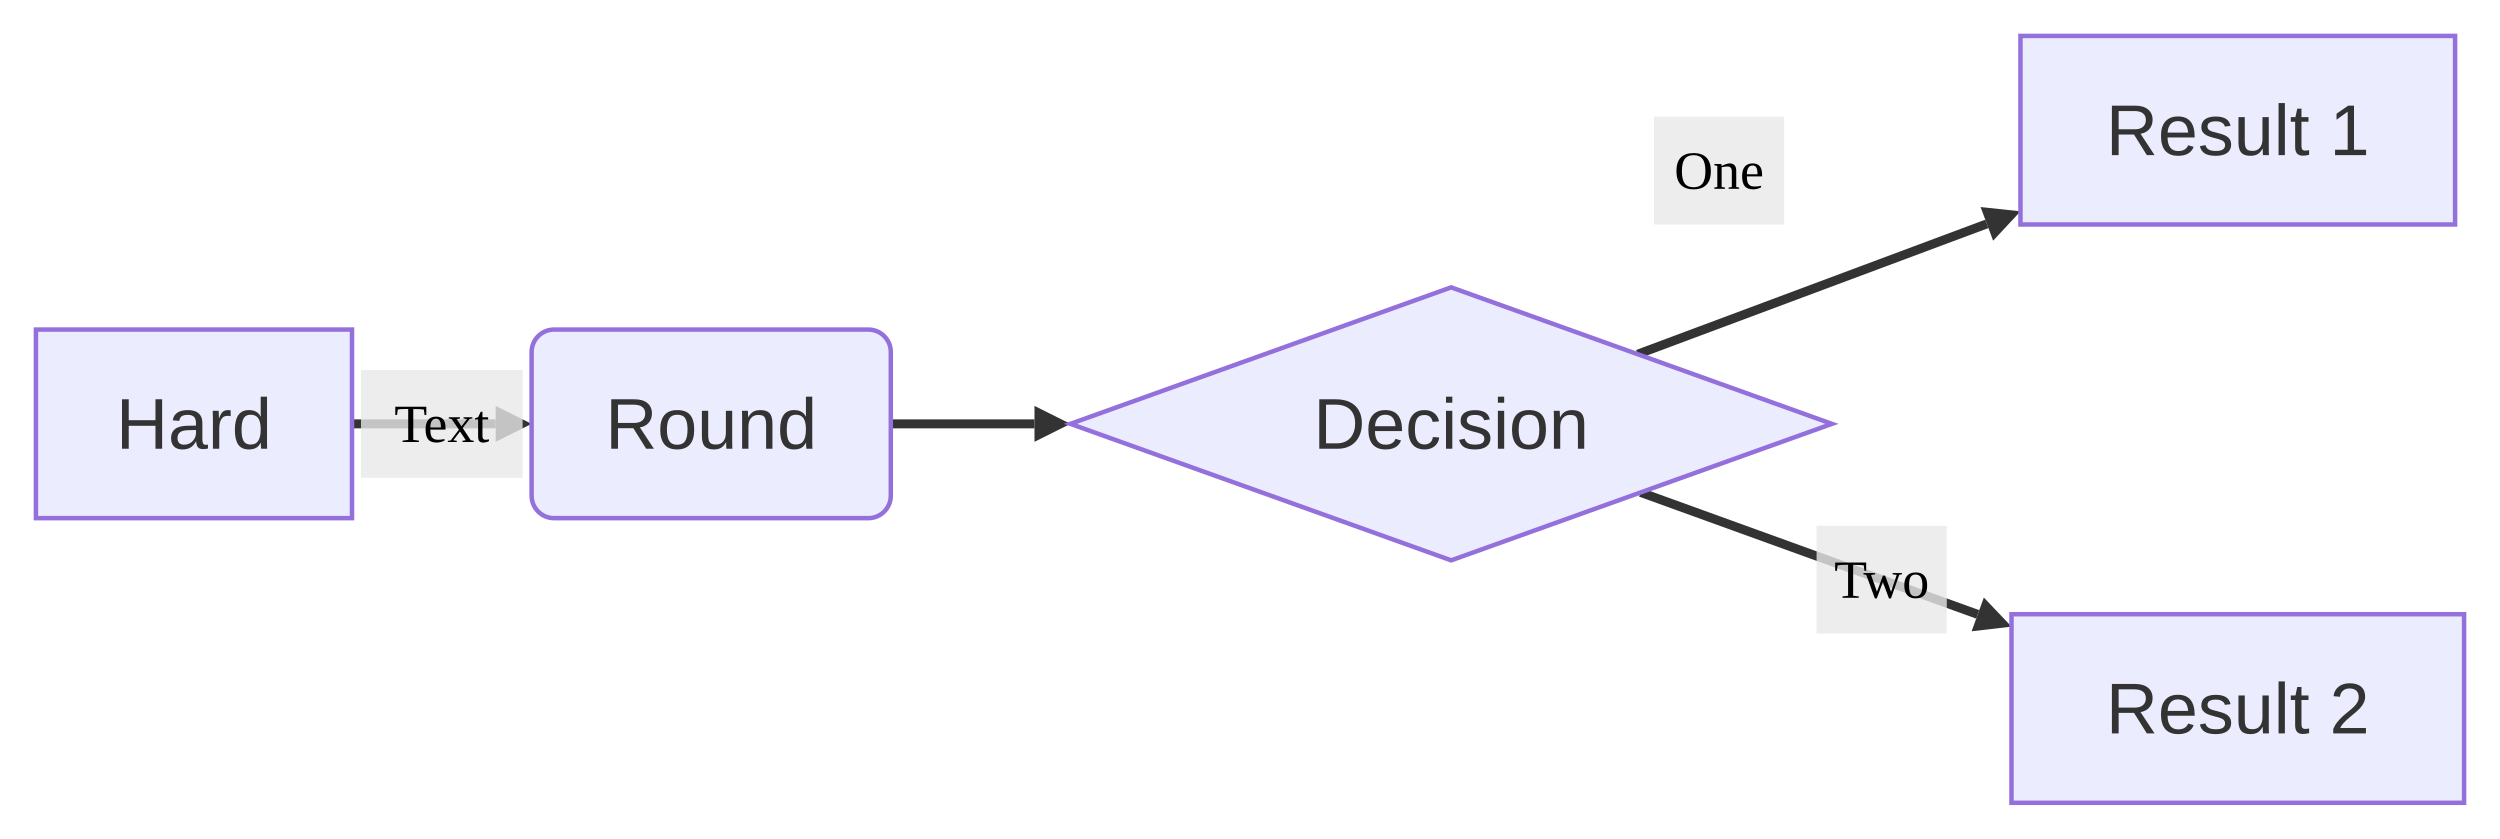
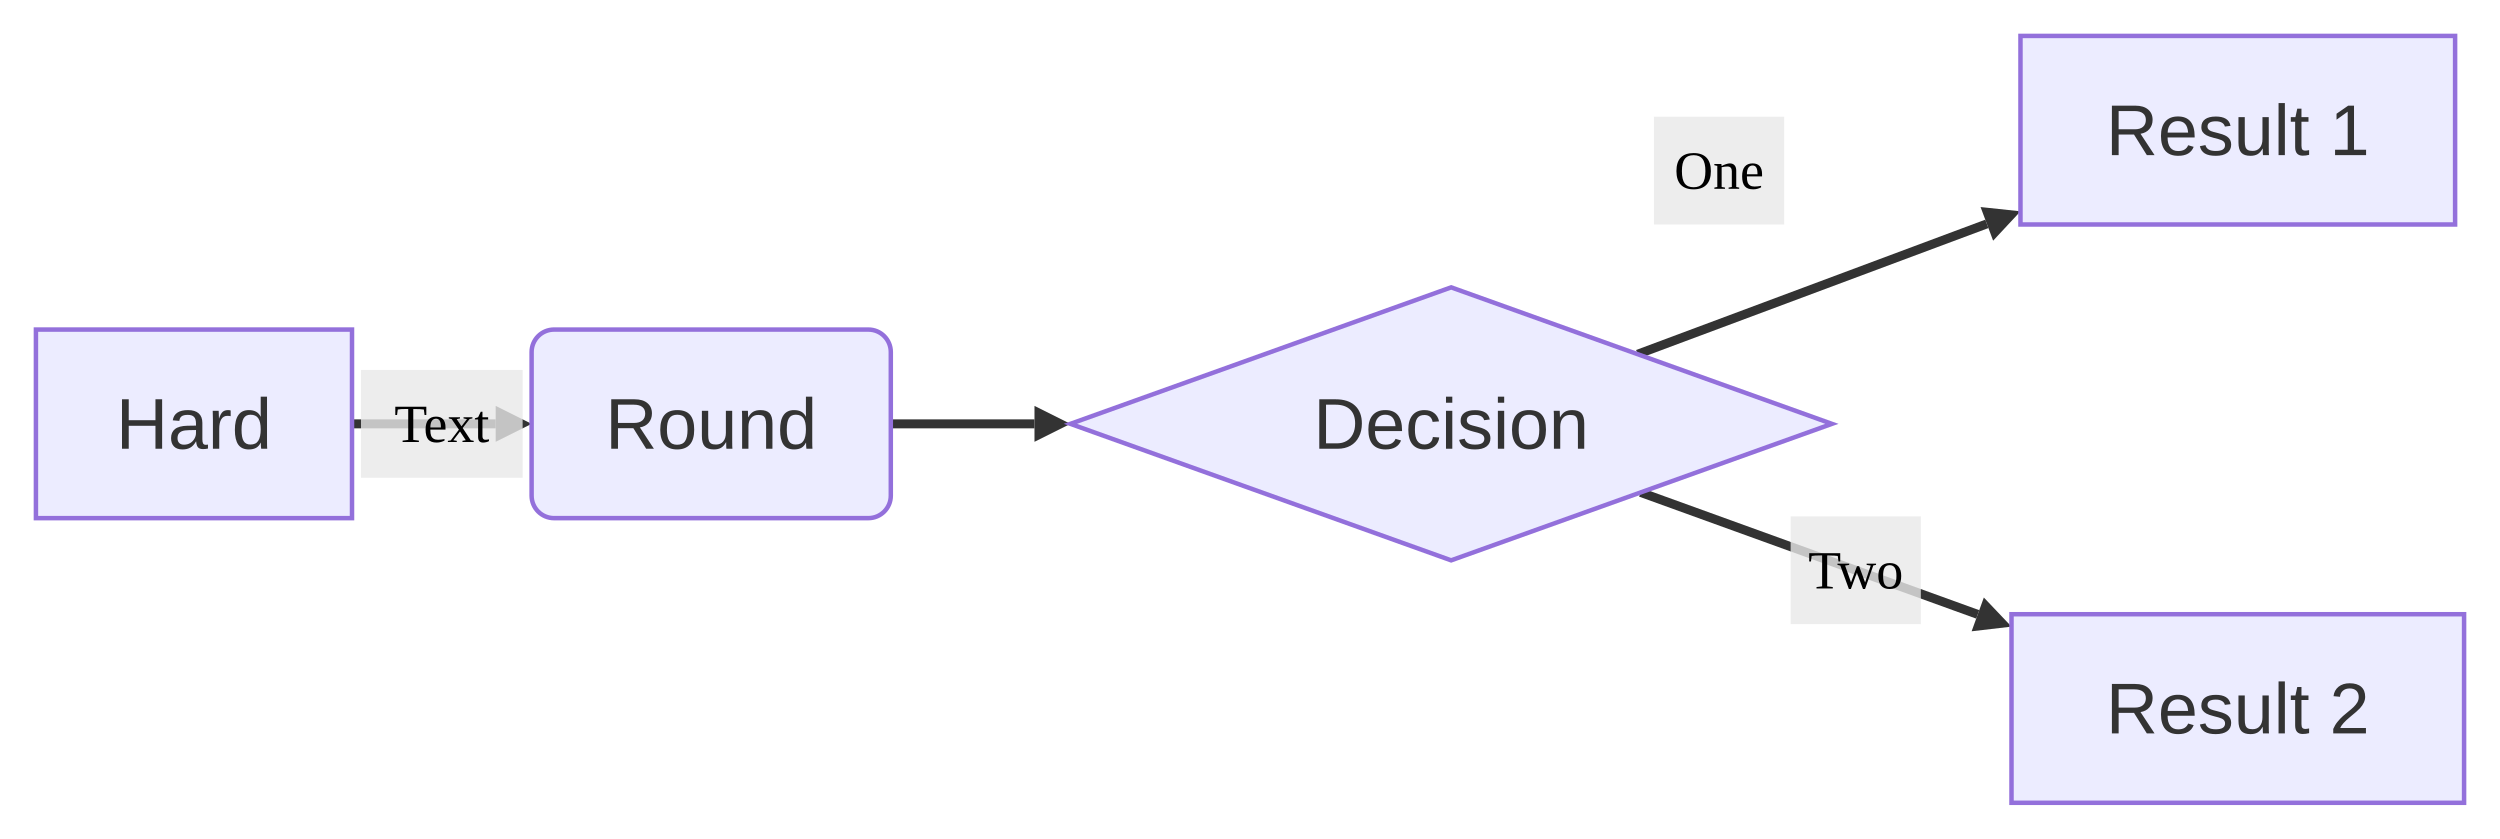
<svg xmlns="http://www.w3.org/2000/svg" viewBox="-8.0 -8.0 556.8 186.8" width="556.8" height="186.8" style="background-color: white">
  <defs>
    <marker id="arrow" viewBox="0 0 10 10" markerWidth="8" markerHeight="8" refX="0" refY="5" orient="auto" markerUnits="userSpaceOnUse">
      <path d="M 0 0 L 10 5 L 0 10 z" fill="#333333" />
    </marker>
    <marker id="circle-end" viewBox="0 0 10 10" markerWidth="8" markerHeight="8" refX="5" refY="5" orient="auto" markerUnits="userSpaceOnUse">
      <circle cx="5" cy="5" r="5" fill="#333333" />
    </marker>
    <marker id="cross-end" viewBox="0 0 11 11" markerWidth="8" markerHeight="8" refX="5.5" refY="5.5" orient="auto" markerUnits="userSpaceOnUse">
      <path d="M 1,1 l 9,9 M 10,1 l -9,9" stroke="#333333" stroke-width="2" />
    </marker>
    <marker id="arrow-reverse" viewBox="0 0 10 10" markerWidth="8" markerHeight="8" refX="0" refY="5" orient="auto-start-reverse" markerUnits="userSpaceOnUse">
      <path d="M 0 0 L 10 5 L 0 10 z" fill="#333333" />
    </marker>
  </defs>
  <style>.node rect, .node polygon, .node circle, .node &gt; path, .node line { fill: #ECECFF; stroke: #9370DB; stroke-width: 1; }
.node text { fill: #333333; font-family: "trebuchet ms", verdana, arial, sans-serif, "Apple Color Emoji", "Segoe UI Emoji", "Noto Color Emoji", "Twemoji Mozilla"; font-size: 16px; }
.edge path { fill: none; stroke: #333333; }
.edge text { fill: #333333; font-family: "trebuchet ms", verdana, arial, sans-serif, "Apple Color Emoji", "Segoe UI Emoji", "Noto Color Emoji", "Twemoji Mozilla"; font-size: 12px; }
.subgraph rect { fill: #ffffde; stroke: #aaaa33; stroke-width: 1; opacity: 0.5; }
.subgraph text { fill: #333333; font-family: "trebuchet ms", verdana, arial, sans-serif, "Apple Color Emoji", "Segoe UI Emoji", "Noto Color Emoji", "Twemoji Mozilla"; font-size: 12px; font-weight: bold; }
</style>
  <g class="edge" data-edge-source="A" data-edge-target="B">
    <path d="M70.4,86.4 L102.4,86.4" stroke-width="2" marker-end="url(#arrow)" />
  </g>
  <g class="edge" data-edge-source="B" data-edge-target="C">
    <path d="M190.4,86.4 L222.4,86.4" stroke-width="2" marker-end="url(#arrow)" />
  </g>
  <g class="edge" data-edge-source="C" data-edge-target="D">
    <path d="M356.74,70.89 L434.51,41.86" stroke-width="2" marker-end="url(#arrow)" />
  </g>
  <g class="edge" data-edge-source="C" data-edge-target="E">
    <path d="M357.4,101.67 L432.48,128.84" stroke-width="2" marker-end="url(#arrow)" />
  </g>
  <g class="node" data-node-id="A">
    <rect x="0.0" y="65.4" width="70.4" height="42.0" />
    <text text-anchor="middle" dominant-baseline="central" font-family="&quot;trebuchet ms&quot;, verdana, arial, sans-serif, &quot;Apple Color Emoji&quot;, &quot;Segoe UI Emoji&quot;, &quot;Noto Color Emoji&quot;, &quot;Twemoji Mozilla&quot;" x="35.2" y="86.4">Hard</text>
  </g>
  <g class="node" data-node-id="B">
    <rect x="110.4" y="65.4" width="80.0" height="42.0" rx="5" ry="5" />
    <text text-anchor="middle" dominant-baseline="central" font-family="&quot;trebuchet ms&quot;, verdana, arial, sans-serif, &quot;Apple Color Emoji&quot;, &quot;Segoe UI Emoji&quot;, &quot;Noto Color Emoji&quot;, &quot;Twemoji Mozilla&quot;" x="150.4" y="86.4">Round</text>
  </g>
  <g class="node" data-node-id="C">
    <polygon points="315.2,56 400.0,86.4 315.2,116.8 230.4,86.4" />
    <text text-anchor="middle" dominant-baseline="central" font-family="&quot;trebuchet ms&quot;, verdana, arial, sans-serif, &quot;Apple Color Emoji&quot;, &quot;Segoe UI Emoji&quot;, &quot;Noto Color Emoji&quot;, &quot;Twemoji Mozilla&quot;" x="315.2" y="86.4">Decision</text>
  </g>
  <g class="node" data-node-id="D">
    <rect x="442.0" y="0.0" width="96.8" height="42.0" />
    <text text-anchor="middle" dominant-baseline="central" font-family="&quot;trebuchet ms&quot;, verdana, arial, sans-serif, &quot;Apple Color Emoji&quot;, &quot;Segoe UI Emoji&quot;, &quot;Noto Color Emoji&quot;, &quot;Twemoji Mozilla&quot;" x="490.4" y="21">Result 1</text>
  </g>
  <g class="node" data-node-id="E">
    <rect x="440.0" y="128.8" width="100.8" height="42.0" />
    <text text-anchor="middle" dominant-baseline="central" font-family="&quot;trebuchet ms&quot;, verdana, arial, sans-serif, &quot;Apple Color Emoji&quot;, &quot;Segoe UI Emoji&quot;, &quot;Noto Color Emoji&quot;, &quot;Twemoji Mozilla&quot;" x="490.4" y="149.8">Result 2</text>
  </g>
  <g class="edge-label" data-edge-source="A" data-edge-target="B">
    <rect x="72.4" y="74.4" width="36.0" height="24.0" fill="rgba(232,232,232,0.8)" stroke="none" />
    <text text-anchor="middle" dominant-baseline="central" x="90.4" y="86.4">Text</text>
  </g>
  <g class="edge-label" data-edge-source="C" data-edge-target="D">
    <rect x="360.37" y="18" width="29.0" height="24.0" fill="rgba(232,232,232,0.8)" stroke="none" />
    <text text-anchor="middle" dominant-baseline="central" x="374.87" y="30">One</text>
  </g>
  <g class="edge-label" data-edge-source="C" data-edge-target="E">
-     <rect x="396.59" y="109.1" width="29.0" height="24.0" fill="rgba(232,232,232,0.8)" stroke="none" />
-     <text text-anchor="middle" dominant-baseline="central" x="411.09" y="121.1">Two</text>
+     <rect x="390.81" y="107.01" width="29.0" height="24.0" fill="rgba(232,232,232,0.8)" stroke="none" />
+     <text text-anchor="middle" dominant-baseline="central" x="405.31" y="119.01">Two</text>
  </g>
</svg>
